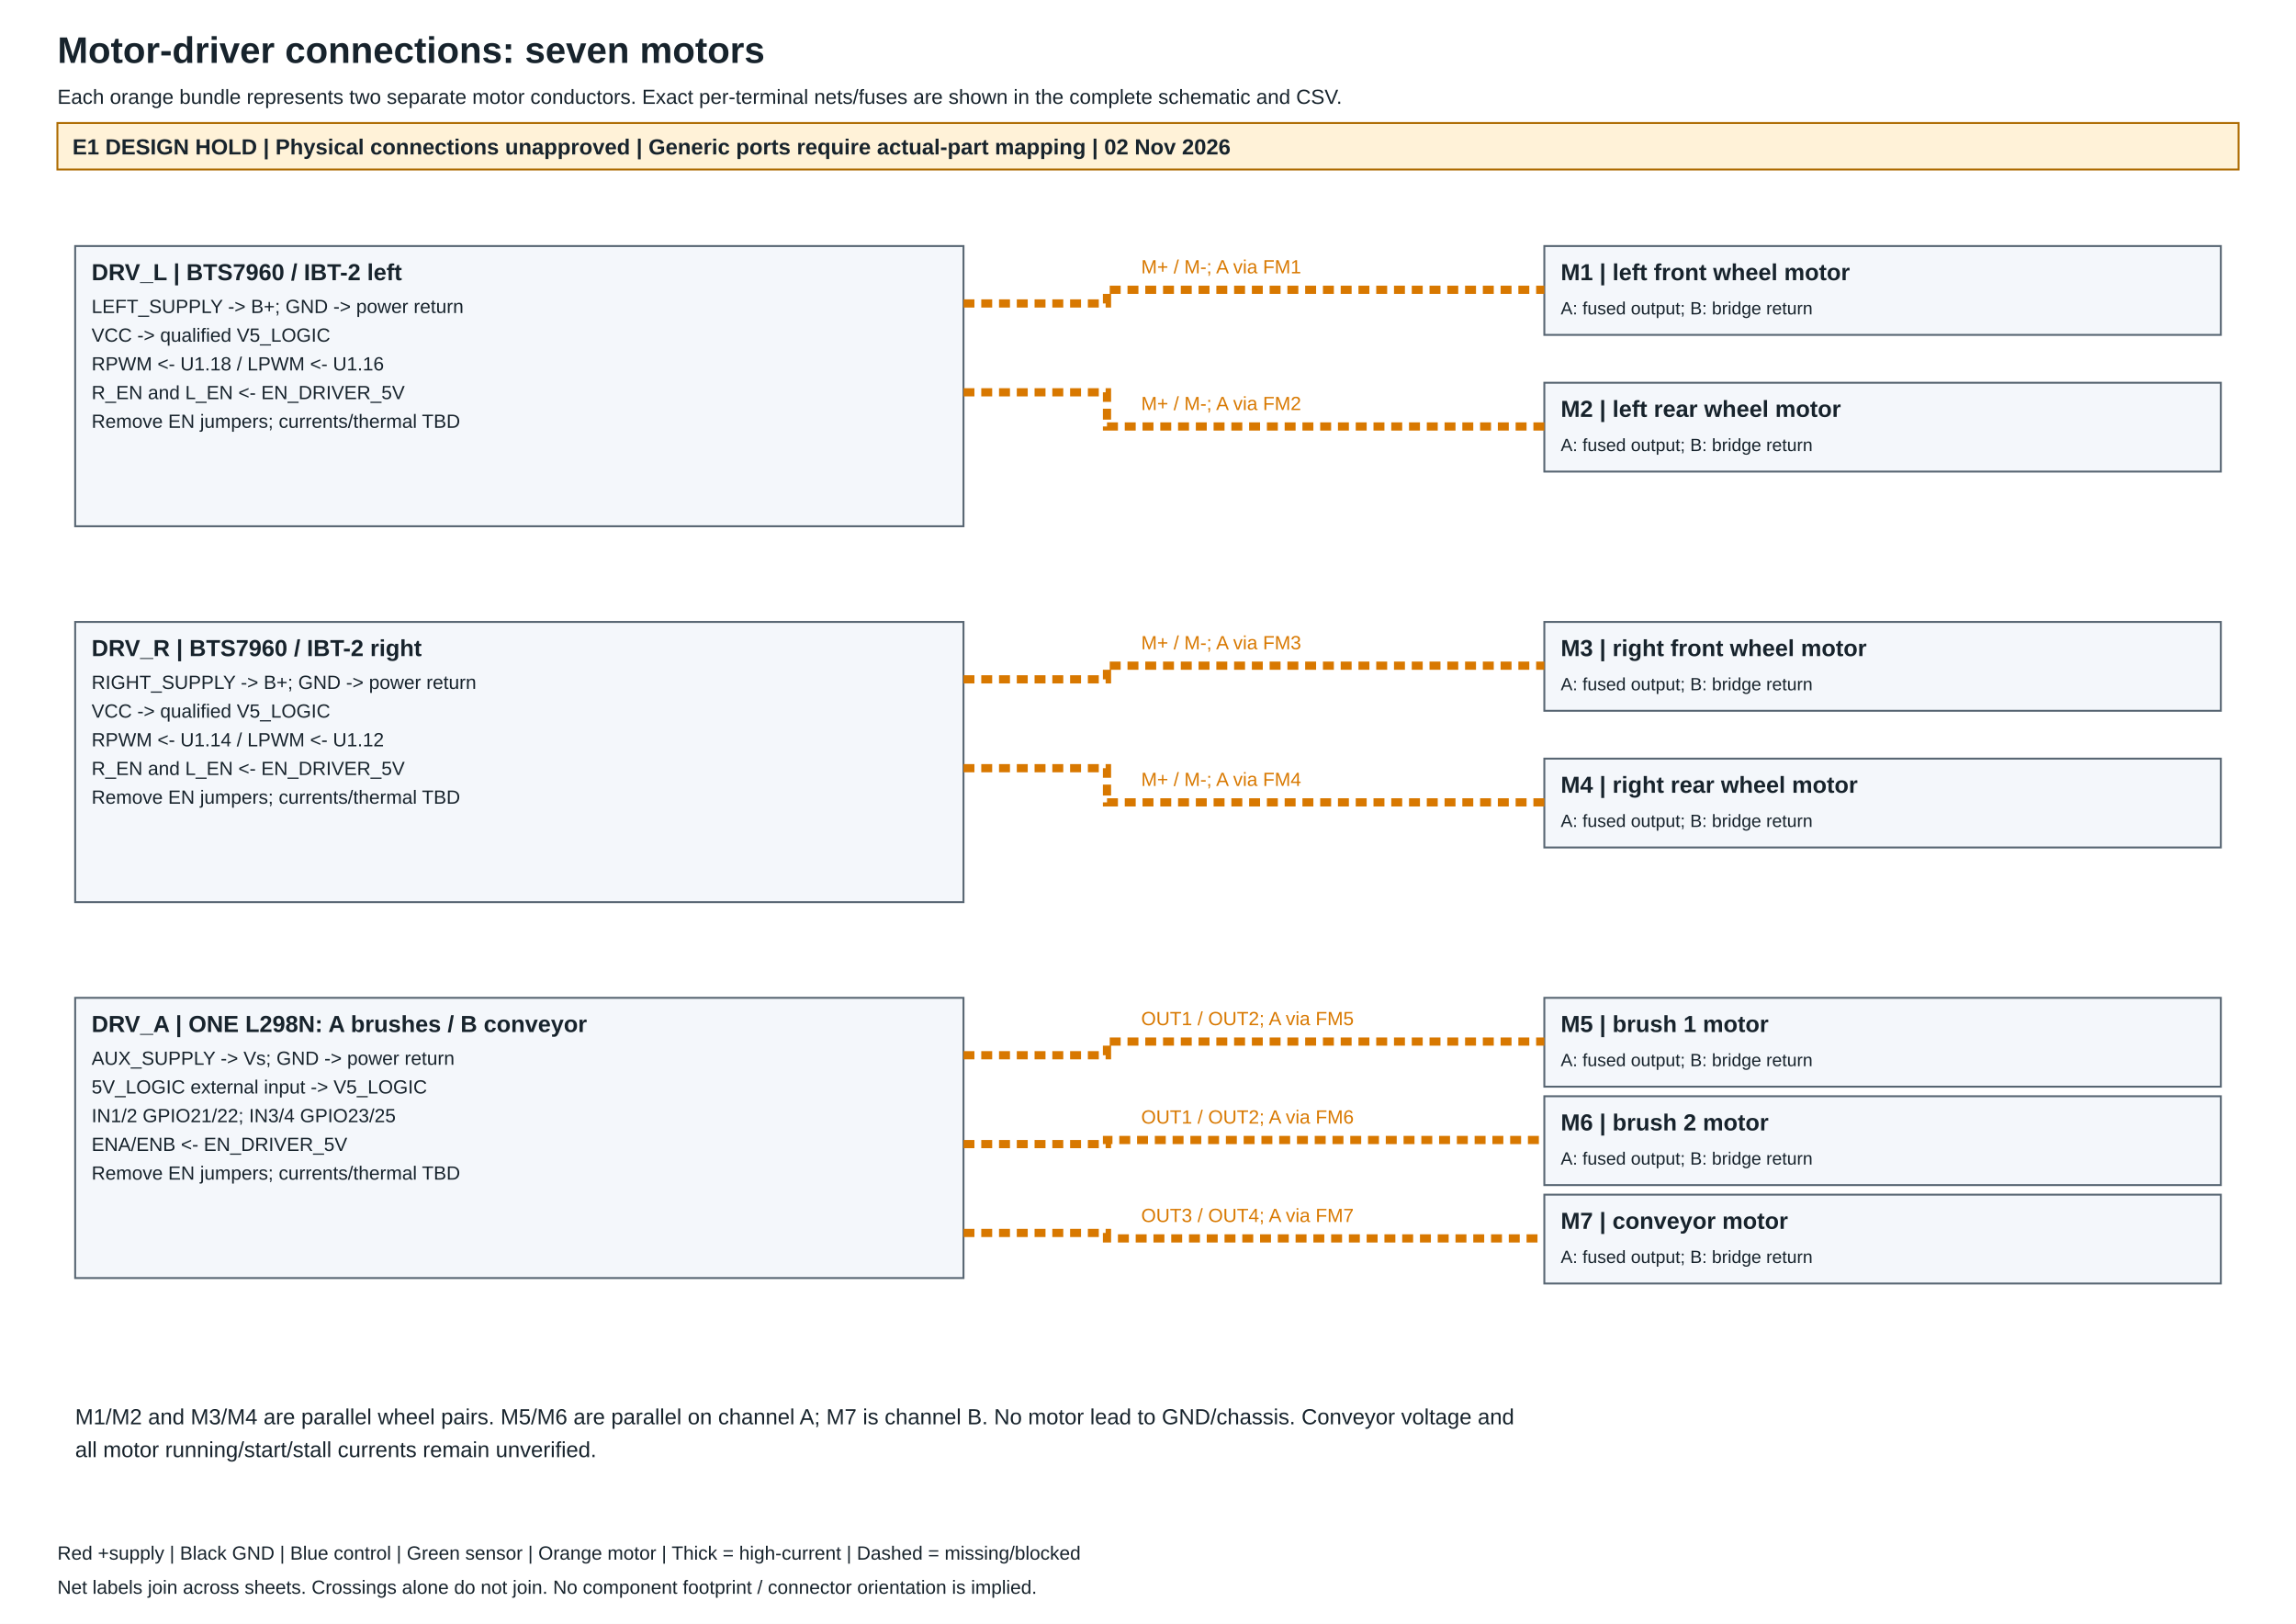
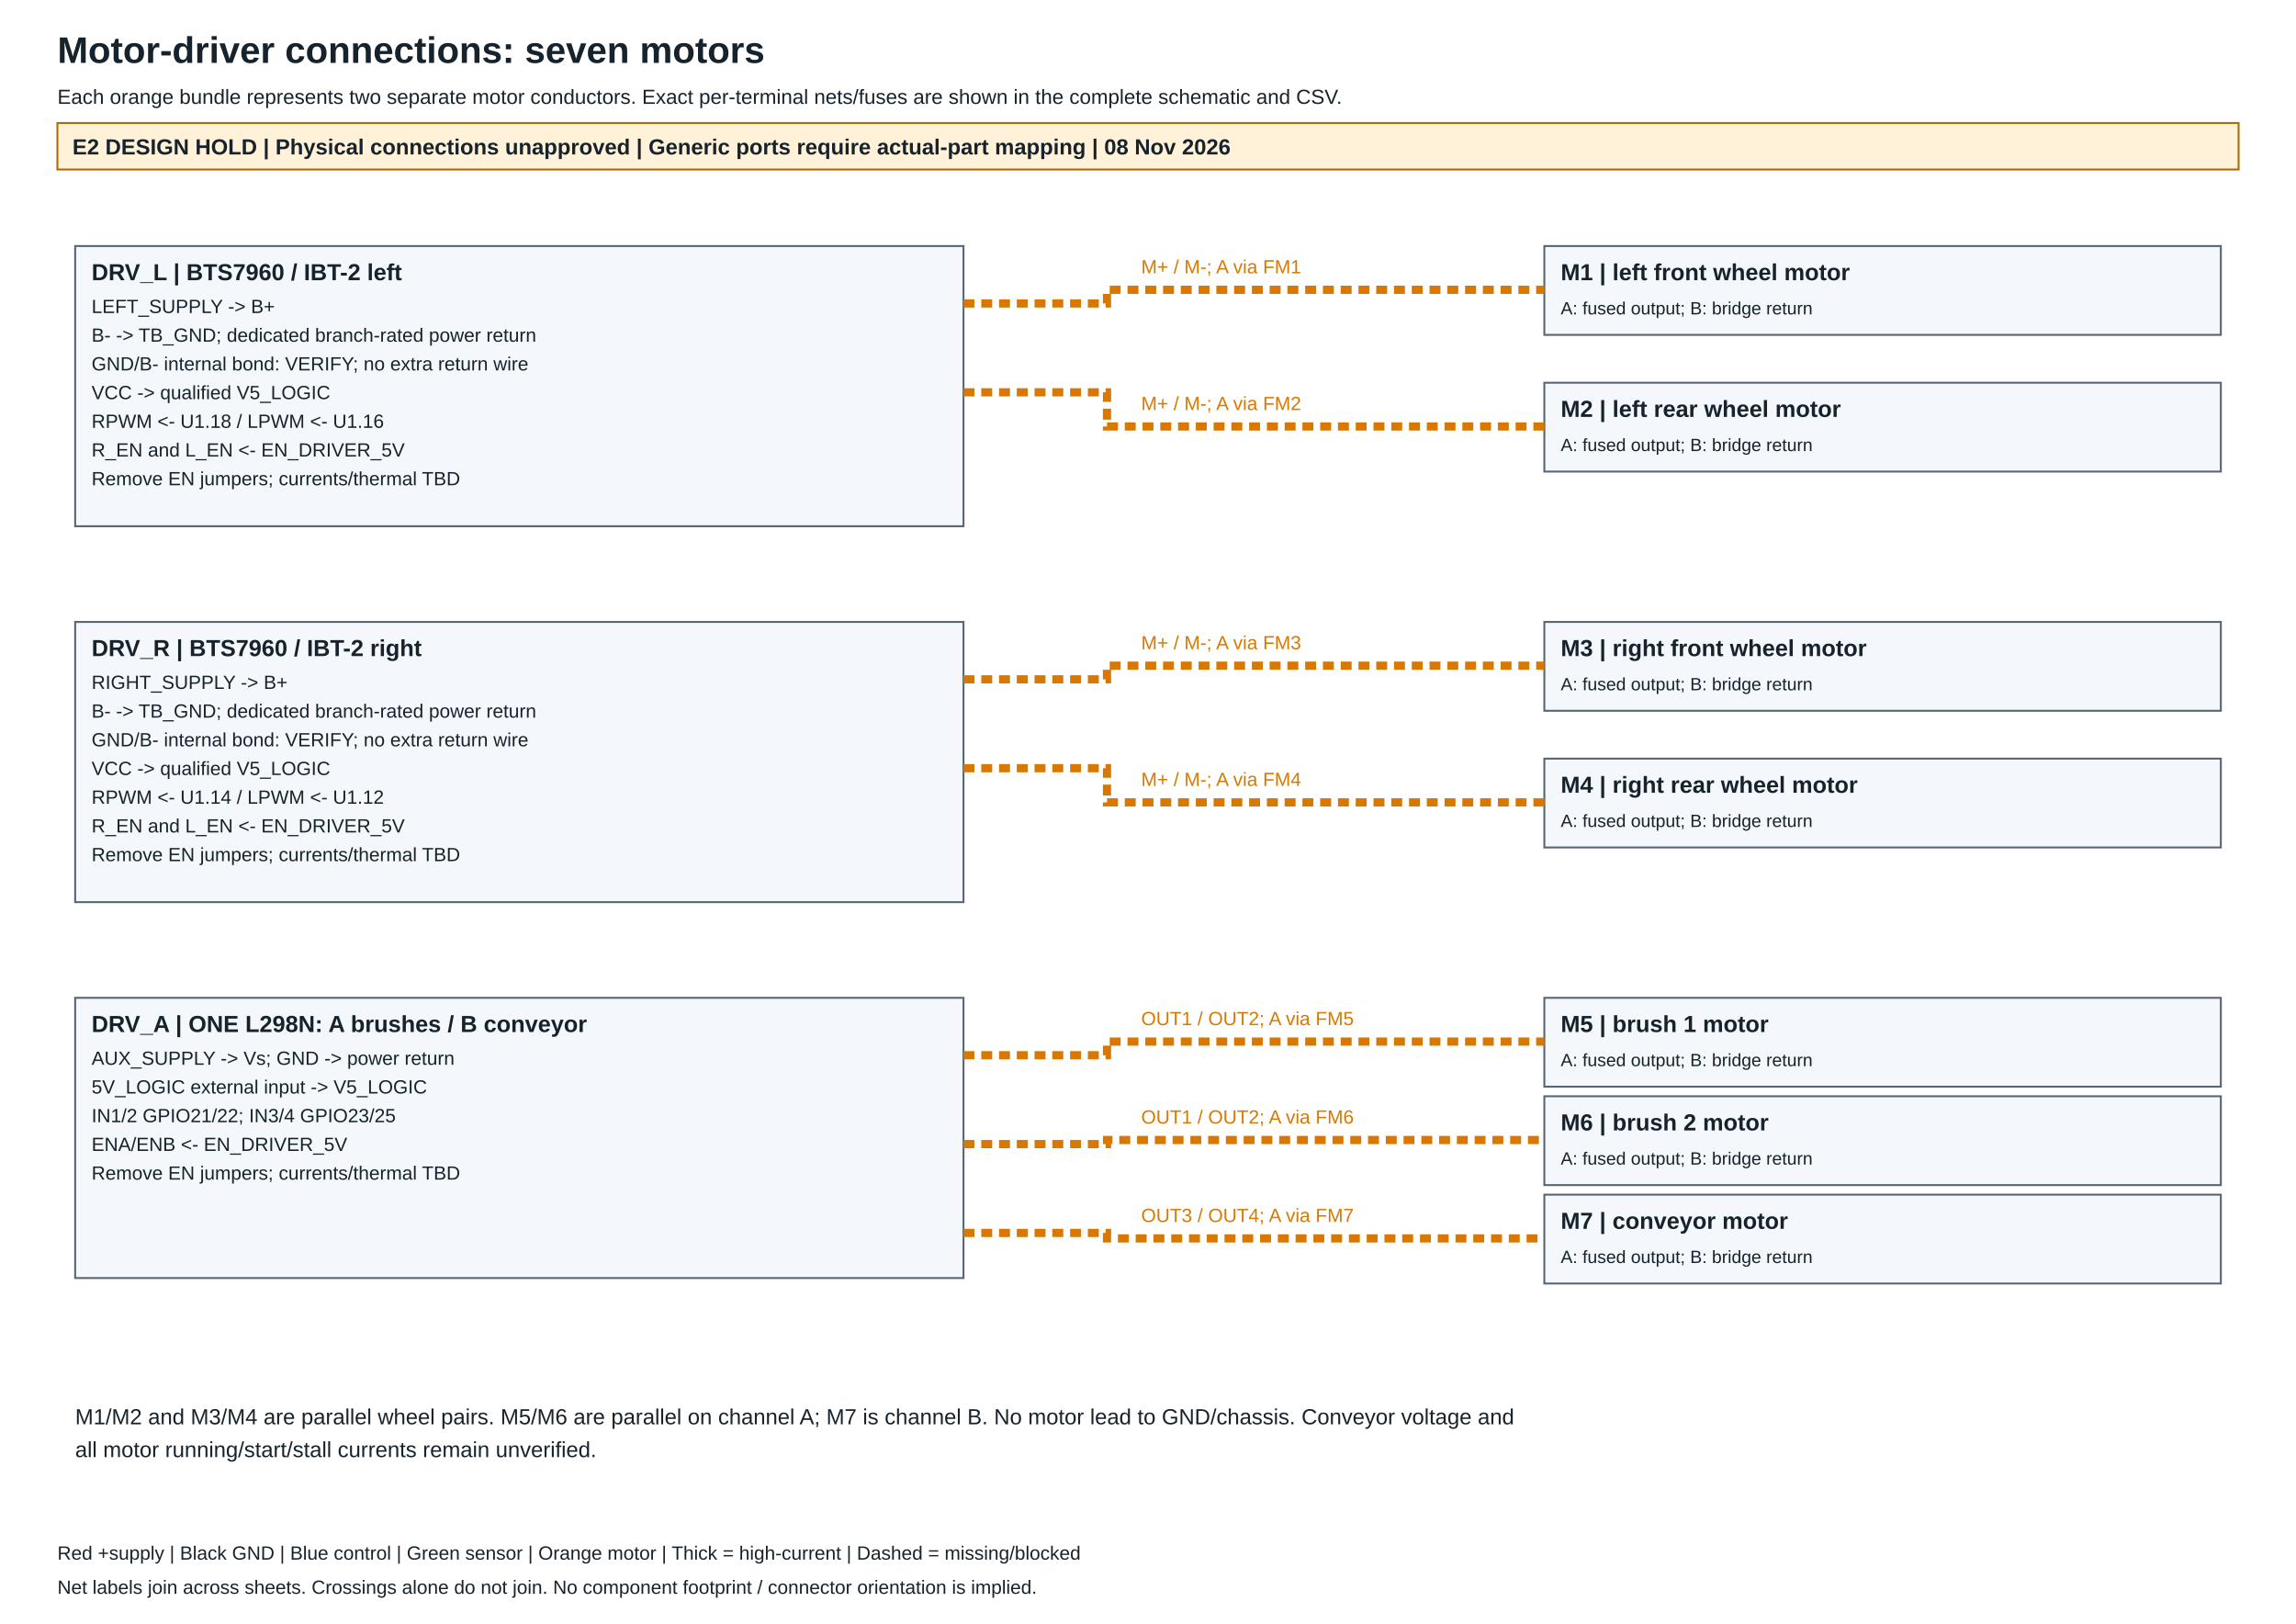
<svg xmlns="http://www.w3.org/2000/svg" width="420mm" height="297mm" viewBox="0 0 1680 1188">
  <rect width="1680" height="1188" fill="white" />
  <text x="42" y="46" font-family="Arial, sans-serif" font-size="27" font-weight="bold" fill="#17232c">Motor-driver connections: seven motors</text>
  <text x="42" y="76" font-family="Arial, sans-serif" font-size="15" font-weight="normal" fill="#17232c">Each orange bundle represents two separate motor conductors. Exact per-terminal nets/fuses are shown in the complete schematic and CSV.</text>
  <rect x="42" y="90" width="1596" height="34" fill="#fff2d8" stroke="#ad6a00" stroke-width="1.4" />
-   <text x="53" y="113" font-family="Arial, sans-serif" font-size="16" font-weight="bold" fill="#17232c">E1 DESIGN HOLD | Physical connections unapproved | Generic ports require actual-part mapping | 02 Nov 2026</text>
+   <text x="53" y="113" font-family="Arial, sans-serif" font-size="16" font-weight="bold" fill="#17232c">E2 DESIGN HOLD | Physical connections unapproved | Generic ports require actual-part mapping | 08 Nov 2026</text>
  <text x="42" y="1141" font-family="Arial, sans-serif" font-size="14" font-weight="normal" fill="#17232c">Red +supply | Black GND | Blue control | Green sensor | Orange motor | Thick = high-current | Dashed = missing/blocked</text>
  <text x="42" y="1166" font-family="Arial, sans-serif" font-size="14" font-weight="normal" fill="#17232c">Net labels join across sheets. Crossings alone do not join. No component footprint / connector orientation is implied.</text>
-   <rect x="55" y="180" width="650" height="205" fill="#f4f7fb" stroke="#576572" stroke-width="1.4" />
-   <text x="67" y="205" font-family="Arial, sans-serif" font-size="17" font-weight="bold" fill="#17232c">DRV_L | BTS7960 / IBT-2 left</text>
-   <text x="67" y="229" font-family="Arial, sans-serif" font-size="14" font-weight="normal" fill="#17232c">LEFT_SUPPLY -&gt; B+; GND -&gt; power return</text>
-   <text x="67" y="250" font-family="Arial, sans-serif" font-size="14" font-weight="normal" fill="#17232c">VCC -&gt; qualified V5_LOGIC</text>
-   <text x="67" y="271" font-family="Arial, sans-serif" font-size="14" font-weight="normal" fill="#17232c">RPWM &lt;- U1.18 / LPWM &lt;- U1.16</text>
-   <text x="67" y="292" font-family="Arial, sans-serif" font-size="14" font-weight="normal" fill="#17232c">R_EN and L_EN &lt;- EN_DRIVER_5V</text>
-   <text x="67" y="313" font-family="Arial, sans-serif" font-size="14" font-weight="normal" fill="#17232c">Remove EN jumpers; currents/thermal TBD</text>
+   <g data-driver="DRV_L">
+     <rect x="55" y="180" width="650" height="205" fill="#f4f7fb" stroke="#576572" stroke-width="1.4" />
+     <text x="67" y="205" font-family="Arial, sans-serif" font-size="17" font-weight="bold" fill="#17232c">DRV_L | BTS7960 / IBT-2 left</text>
+     <text x="67" y="229" font-family="Arial, sans-serif" font-size="14" font-weight="normal" fill="#17232c">LEFT_SUPPLY -&gt; B+</text>
+     <text x="67" y="250" font-family="Arial, sans-serif" font-size="14" font-weight="normal" fill="#17232c">B- -&gt; TB_GND; dedicated branch-rated power return</text>
+     <text x="67" y="271" font-family="Arial, sans-serif" font-size="14" font-weight="normal" fill="#17232c">GND/B- internal bond: VERIFY; no extra return wire</text>
+     <text x="67" y="292" font-family="Arial, sans-serif" font-size="14" font-weight="normal" fill="#17232c">VCC -&gt; qualified V5_LOGIC</text>
+     <text x="67" y="313" font-family="Arial, sans-serif" font-size="14" font-weight="normal" fill="#17232c">RPWM &lt;- U1.18 / LPWM &lt;- U1.16</text>
+     <text x="67" y="334" font-family="Arial, sans-serif" font-size="14" font-weight="normal" fill="#17232c">R_EN and L_EN &lt;- EN_DRIVER_5V</text>
+     <text x="67" y="355" font-family="Arial, sans-serif" font-size="14" font-weight="normal" fill="#17232c">Remove EN jumpers; currents/thermal TBD</text>
+   </g>
  <rect x="1130" y="180" width="495" height="65" fill="#f4f7fb" stroke="#576572" stroke-width="1.4" />
  <text x="1142" y="205" font-family="Arial, sans-serif" font-size="17" font-weight="bold" fill="#17232c">M1 | left front wheel motor</text>
  <polyline points="705,222 810,222 810,212 1130,212" fill="none" stroke="#d87800" stroke-width="6" stroke-dasharray="8 5" />
  <text x="835" y="200" font-family="Arial, sans-serif" font-size="14" font-weight="normal" fill="#d87800">M+ / M-; A via FM1</text>
  <text x="1142" y="230" font-family="Arial, sans-serif" font-size="13" font-weight="normal" fill="#17232c">A: fused output; B: bridge return</text>
  <rect x="1130" y="280" width="495" height="65" fill="#f4f7fb" stroke="#576572" stroke-width="1.4" />
  <text x="1142" y="305" font-family="Arial, sans-serif" font-size="17" font-weight="bold" fill="#17232c">M2 | left rear wheel motor</text>
  <polyline points="705,287 810,287 810,312 1130,312" fill="none" stroke="#d87800" stroke-width="6" stroke-dasharray="8 5" />
  <text x="835" y="300" font-family="Arial, sans-serif" font-size="14" font-weight="normal" fill="#d87800">M+ / M-; A via FM2</text>
  <text x="1142" y="330" font-family="Arial, sans-serif" font-size="13" font-weight="normal" fill="#17232c">A: fused output; B: bridge return</text>
-   <rect x="55" y="455" width="650" height="205" fill="#f4f7fb" stroke="#576572" stroke-width="1.4" />
-   <text x="67" y="480" font-family="Arial, sans-serif" font-size="17" font-weight="bold" fill="#17232c">DRV_R | BTS7960 / IBT-2 right</text>
-   <text x="67" y="504" font-family="Arial, sans-serif" font-size="14" font-weight="normal" fill="#17232c">RIGHT_SUPPLY -&gt; B+; GND -&gt; power return</text>
-   <text x="67" y="525" font-family="Arial, sans-serif" font-size="14" font-weight="normal" fill="#17232c">VCC -&gt; qualified V5_LOGIC</text>
-   <text x="67" y="546" font-family="Arial, sans-serif" font-size="14" font-weight="normal" fill="#17232c">RPWM &lt;- U1.14 / LPWM &lt;- U1.12</text>
-   <text x="67" y="567" font-family="Arial, sans-serif" font-size="14" font-weight="normal" fill="#17232c">R_EN and L_EN &lt;- EN_DRIVER_5V</text>
-   <text x="67" y="588" font-family="Arial, sans-serif" font-size="14" font-weight="normal" fill="#17232c">Remove EN jumpers; currents/thermal TBD</text>
+   <g data-driver="DRV_R">
+     <rect x="55" y="455" width="650" height="205" fill="#f4f7fb" stroke="#576572" stroke-width="1.4" />
+     <text x="67" y="480" font-family="Arial, sans-serif" font-size="17" font-weight="bold" fill="#17232c">DRV_R | BTS7960 / IBT-2 right</text>
+     <text x="67" y="504" font-family="Arial, sans-serif" font-size="14" font-weight="normal" fill="#17232c">RIGHT_SUPPLY -&gt; B+</text>
+     <text x="67" y="525" font-family="Arial, sans-serif" font-size="14" font-weight="normal" fill="#17232c">B- -&gt; TB_GND; dedicated branch-rated power return</text>
+     <text x="67" y="546" font-family="Arial, sans-serif" font-size="14" font-weight="normal" fill="#17232c">GND/B- internal bond: VERIFY; no extra return wire</text>
+     <text x="67" y="567" font-family="Arial, sans-serif" font-size="14" font-weight="normal" fill="#17232c">VCC -&gt; qualified V5_LOGIC</text>
+     <text x="67" y="588" font-family="Arial, sans-serif" font-size="14" font-weight="normal" fill="#17232c">RPWM &lt;- U1.14 / LPWM &lt;- U1.12</text>
+     <text x="67" y="609" font-family="Arial, sans-serif" font-size="14" font-weight="normal" fill="#17232c">R_EN and L_EN &lt;- EN_DRIVER_5V</text>
+     <text x="67" y="630" font-family="Arial, sans-serif" font-size="14" font-weight="normal" fill="#17232c">Remove EN jumpers; currents/thermal TBD</text>
+   </g>
  <rect x="1130" y="455" width="495" height="65" fill="#f4f7fb" stroke="#576572" stroke-width="1.4" />
  <text x="1142" y="480" font-family="Arial, sans-serif" font-size="17" font-weight="bold" fill="#17232c">M3 | right front wheel motor</text>
  <polyline points="705,497 810,497 810,487 1130,487" fill="none" stroke="#d87800" stroke-width="6" stroke-dasharray="8 5" />
  <text x="835" y="475" font-family="Arial, sans-serif" font-size="14" font-weight="normal" fill="#d87800">M+ / M-; A via FM3</text>
  <text x="1142" y="505" font-family="Arial, sans-serif" font-size="13" font-weight="normal" fill="#17232c">A: fused output; B: bridge return</text>
  <rect x="1130" y="555" width="495" height="65" fill="#f4f7fb" stroke="#576572" stroke-width="1.4" />
  <text x="1142" y="580" font-family="Arial, sans-serif" font-size="17" font-weight="bold" fill="#17232c">M4 | right rear wheel motor</text>
  <polyline points="705,562 810,562 810,587 1130,587" fill="none" stroke="#d87800" stroke-width="6" stroke-dasharray="8 5" />
  <text x="835" y="575" font-family="Arial, sans-serif" font-size="14" font-weight="normal" fill="#d87800">M+ / M-; A via FM4</text>
  <text x="1142" y="605" font-family="Arial, sans-serif" font-size="13" font-weight="normal" fill="#17232c">A: fused output; B: bridge return</text>
-   <rect x="55" y="730" width="650" height="205" fill="#f4f7fb" stroke="#576572" stroke-width="1.4" />
-   <text x="67" y="755" font-family="Arial, sans-serif" font-size="17" font-weight="bold" fill="#17232c">DRV_A | ONE L298N: A brushes / B conveyor</text>
-   <text x="67" y="779" font-family="Arial, sans-serif" font-size="14" font-weight="normal" fill="#17232c">AUX_SUPPLY -&gt; Vs; GND -&gt; power return</text>
-   <text x="67" y="800" font-family="Arial, sans-serif" font-size="14" font-weight="normal" fill="#17232c">5V_LOGIC external input -&gt; V5_LOGIC</text>
-   <text x="67" y="821" font-family="Arial, sans-serif" font-size="14" font-weight="normal" fill="#17232c">IN1/2 GPIO21/22; IN3/4 GPIO23/25</text>
-   <text x="67" y="842" font-family="Arial, sans-serif" font-size="14" font-weight="normal" fill="#17232c">ENA/ENB &lt;- EN_DRIVER_5V</text>
-   <text x="67" y="863" font-family="Arial, sans-serif" font-size="14" font-weight="normal" fill="#17232c">Remove EN jumpers; currents/thermal TBD</text>
+   <g data-driver="DRV_A">
+     <rect x="55" y="730" width="650" height="205" fill="#f4f7fb" stroke="#576572" stroke-width="1.4" />
+     <text x="67" y="755" font-family="Arial, sans-serif" font-size="17" font-weight="bold" fill="#17232c">DRV_A | ONE L298N: A brushes / B conveyor</text>
+     <text x="67" y="779" font-family="Arial, sans-serif" font-size="14" font-weight="normal" fill="#17232c">AUX_SUPPLY -&gt; Vs; GND -&gt; power return</text>
+     <text x="67" y="800" font-family="Arial, sans-serif" font-size="14" font-weight="normal" fill="#17232c">5V_LOGIC external input -&gt; V5_LOGIC</text>
+     <text x="67" y="821" font-family="Arial, sans-serif" font-size="14" font-weight="normal" fill="#17232c">IN1/2 GPIO21/22; IN3/4 GPIO23/25</text>
+     <text x="67" y="842" font-family="Arial, sans-serif" font-size="14" font-weight="normal" fill="#17232c">ENA/ENB &lt;- EN_DRIVER_5V</text>
+     <text x="67" y="863" font-family="Arial, sans-serif" font-size="14" font-weight="normal" fill="#17232c">Remove EN jumpers; currents/thermal TBD</text>
+   </g>
  <rect x="1130" y="730" width="495" height="65" fill="#f4f7fb" stroke="#576572" stroke-width="1.4" />
  <text x="1142" y="755" font-family="Arial, sans-serif" font-size="17" font-weight="bold" fill="#17232c">M5 | brush 1 motor</text>
  <polyline points="705,772 810,772 810,762 1130,762" fill="none" stroke="#d87800" stroke-width="6" stroke-dasharray="8 5" />
  <text x="835" y="750" font-family="Arial, sans-serif" font-size="14" font-weight="normal" fill="#d87800">OUT1 / OUT2; A via FM5</text>
  <text x="1142" y="780" font-family="Arial, sans-serif" font-size="13" font-weight="normal" fill="#17232c">A: fused output; B: bridge return</text>
  <rect x="1130" y="802" width="495" height="65" fill="#f4f7fb" stroke="#576572" stroke-width="1.4" />
  <text x="1142" y="827" font-family="Arial, sans-serif" font-size="17" font-weight="bold" fill="#17232c">M6 | brush 2 motor</text>
  <polyline points="705,837 810,837 810,834 1130,834" fill="none" stroke="#d87800" stroke-width="6" stroke-dasharray="8 5" />
  <text x="835" y="822" font-family="Arial, sans-serif" font-size="14" font-weight="normal" fill="#d87800">OUT1 / OUT2; A via FM6</text>
  <text x="1142" y="852" font-family="Arial, sans-serif" font-size="13" font-weight="normal" fill="#17232c">A: fused output; B: bridge return</text>
  <rect x="1130" y="874" width="495" height="65" fill="#f4f7fb" stroke="#576572" stroke-width="1.4" />
  <text x="1142" y="899" font-family="Arial, sans-serif" font-size="17" font-weight="bold" fill="#17232c">M7 | conveyor motor</text>
  <polyline points="705,902 810,902 810,906 1130,906" fill="none" stroke="#d87800" stroke-width="6" stroke-dasharray="8 5" />
  <text x="835" y="894" font-family="Arial, sans-serif" font-size="14" font-weight="normal" fill="#d87800">OUT3 / OUT4; A via FM7</text>
  <text x="1142" y="924" font-family="Arial, sans-serif" font-size="13" font-weight="normal" fill="#17232c">A: fused output; B: bridge return</text>
  <text x="55" y="1042" font-family="Arial, sans-serif" font-size="16" font-weight="normal" fill="#17232c">M1/M2 and M3/M4 are parallel wheel pairs. M5/M6 are parallel on channel A; M7 is channel B. No motor lead to GND/chassis. Conveyor voltage and</text>
  <text x="55" y="1066" font-family="Arial, sans-serif" font-size="16" font-weight="normal" fill="#17232c">all motor running/start/stall currents remain unverified.</text>
</svg>
